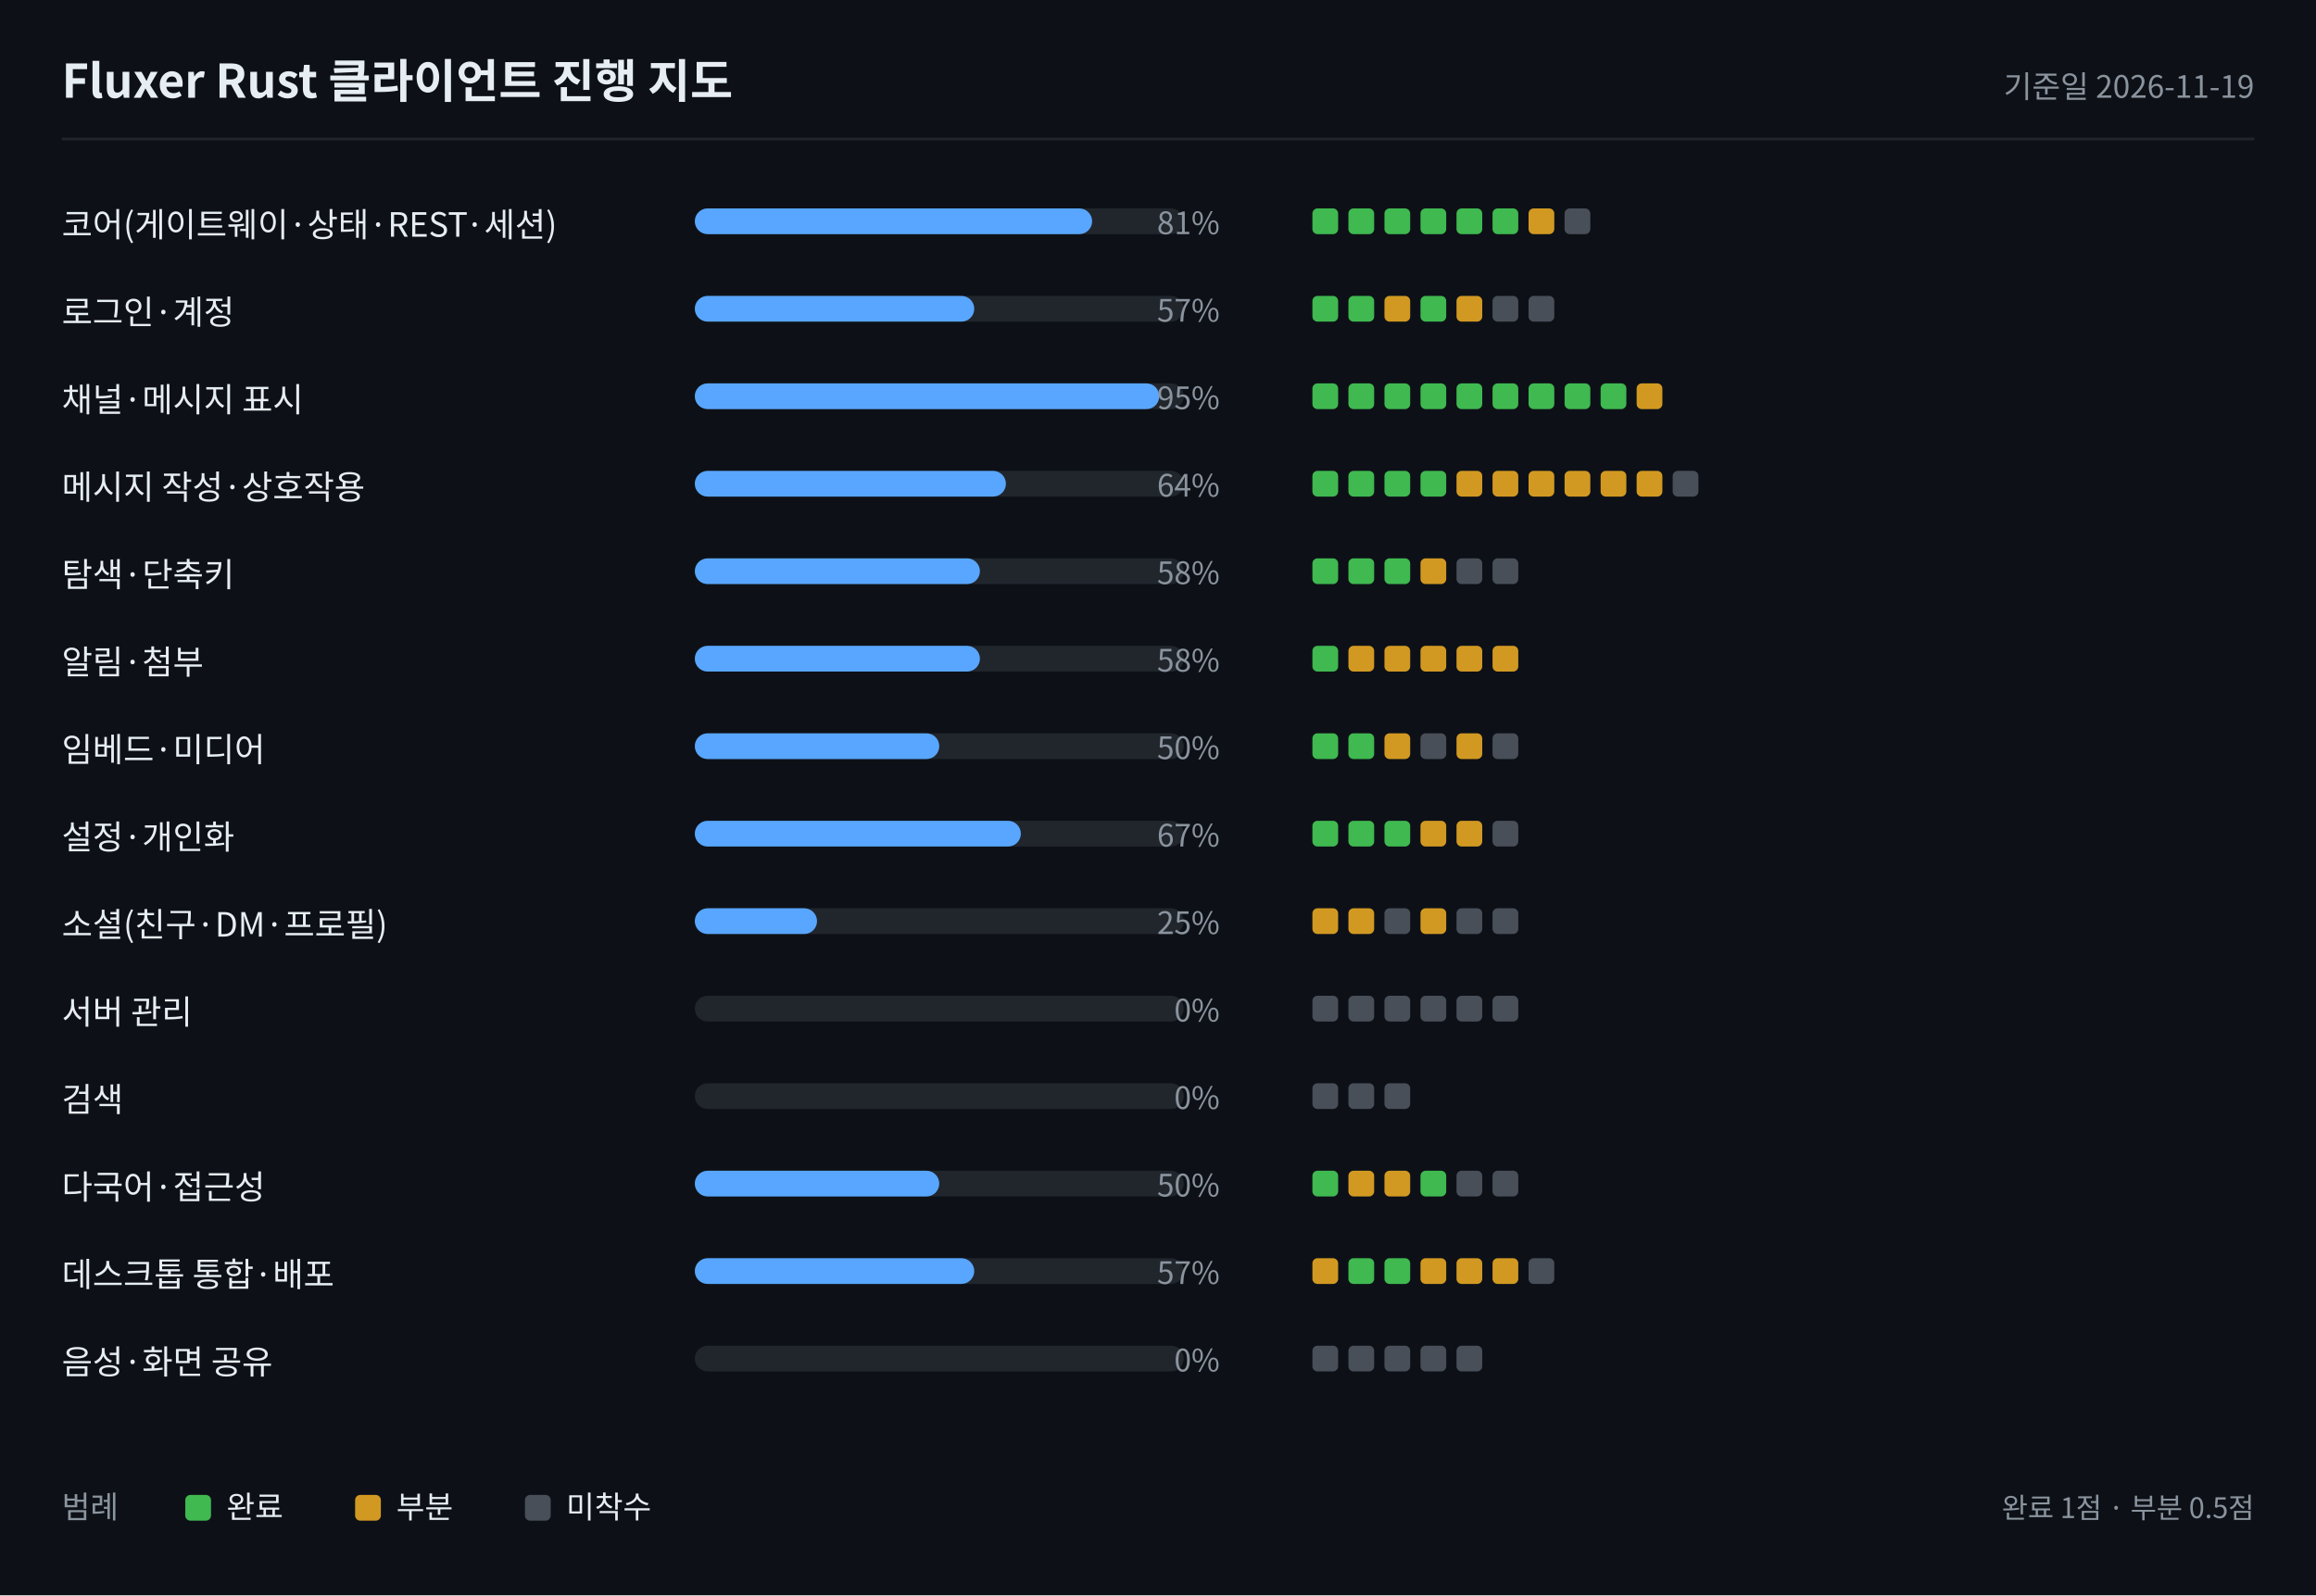
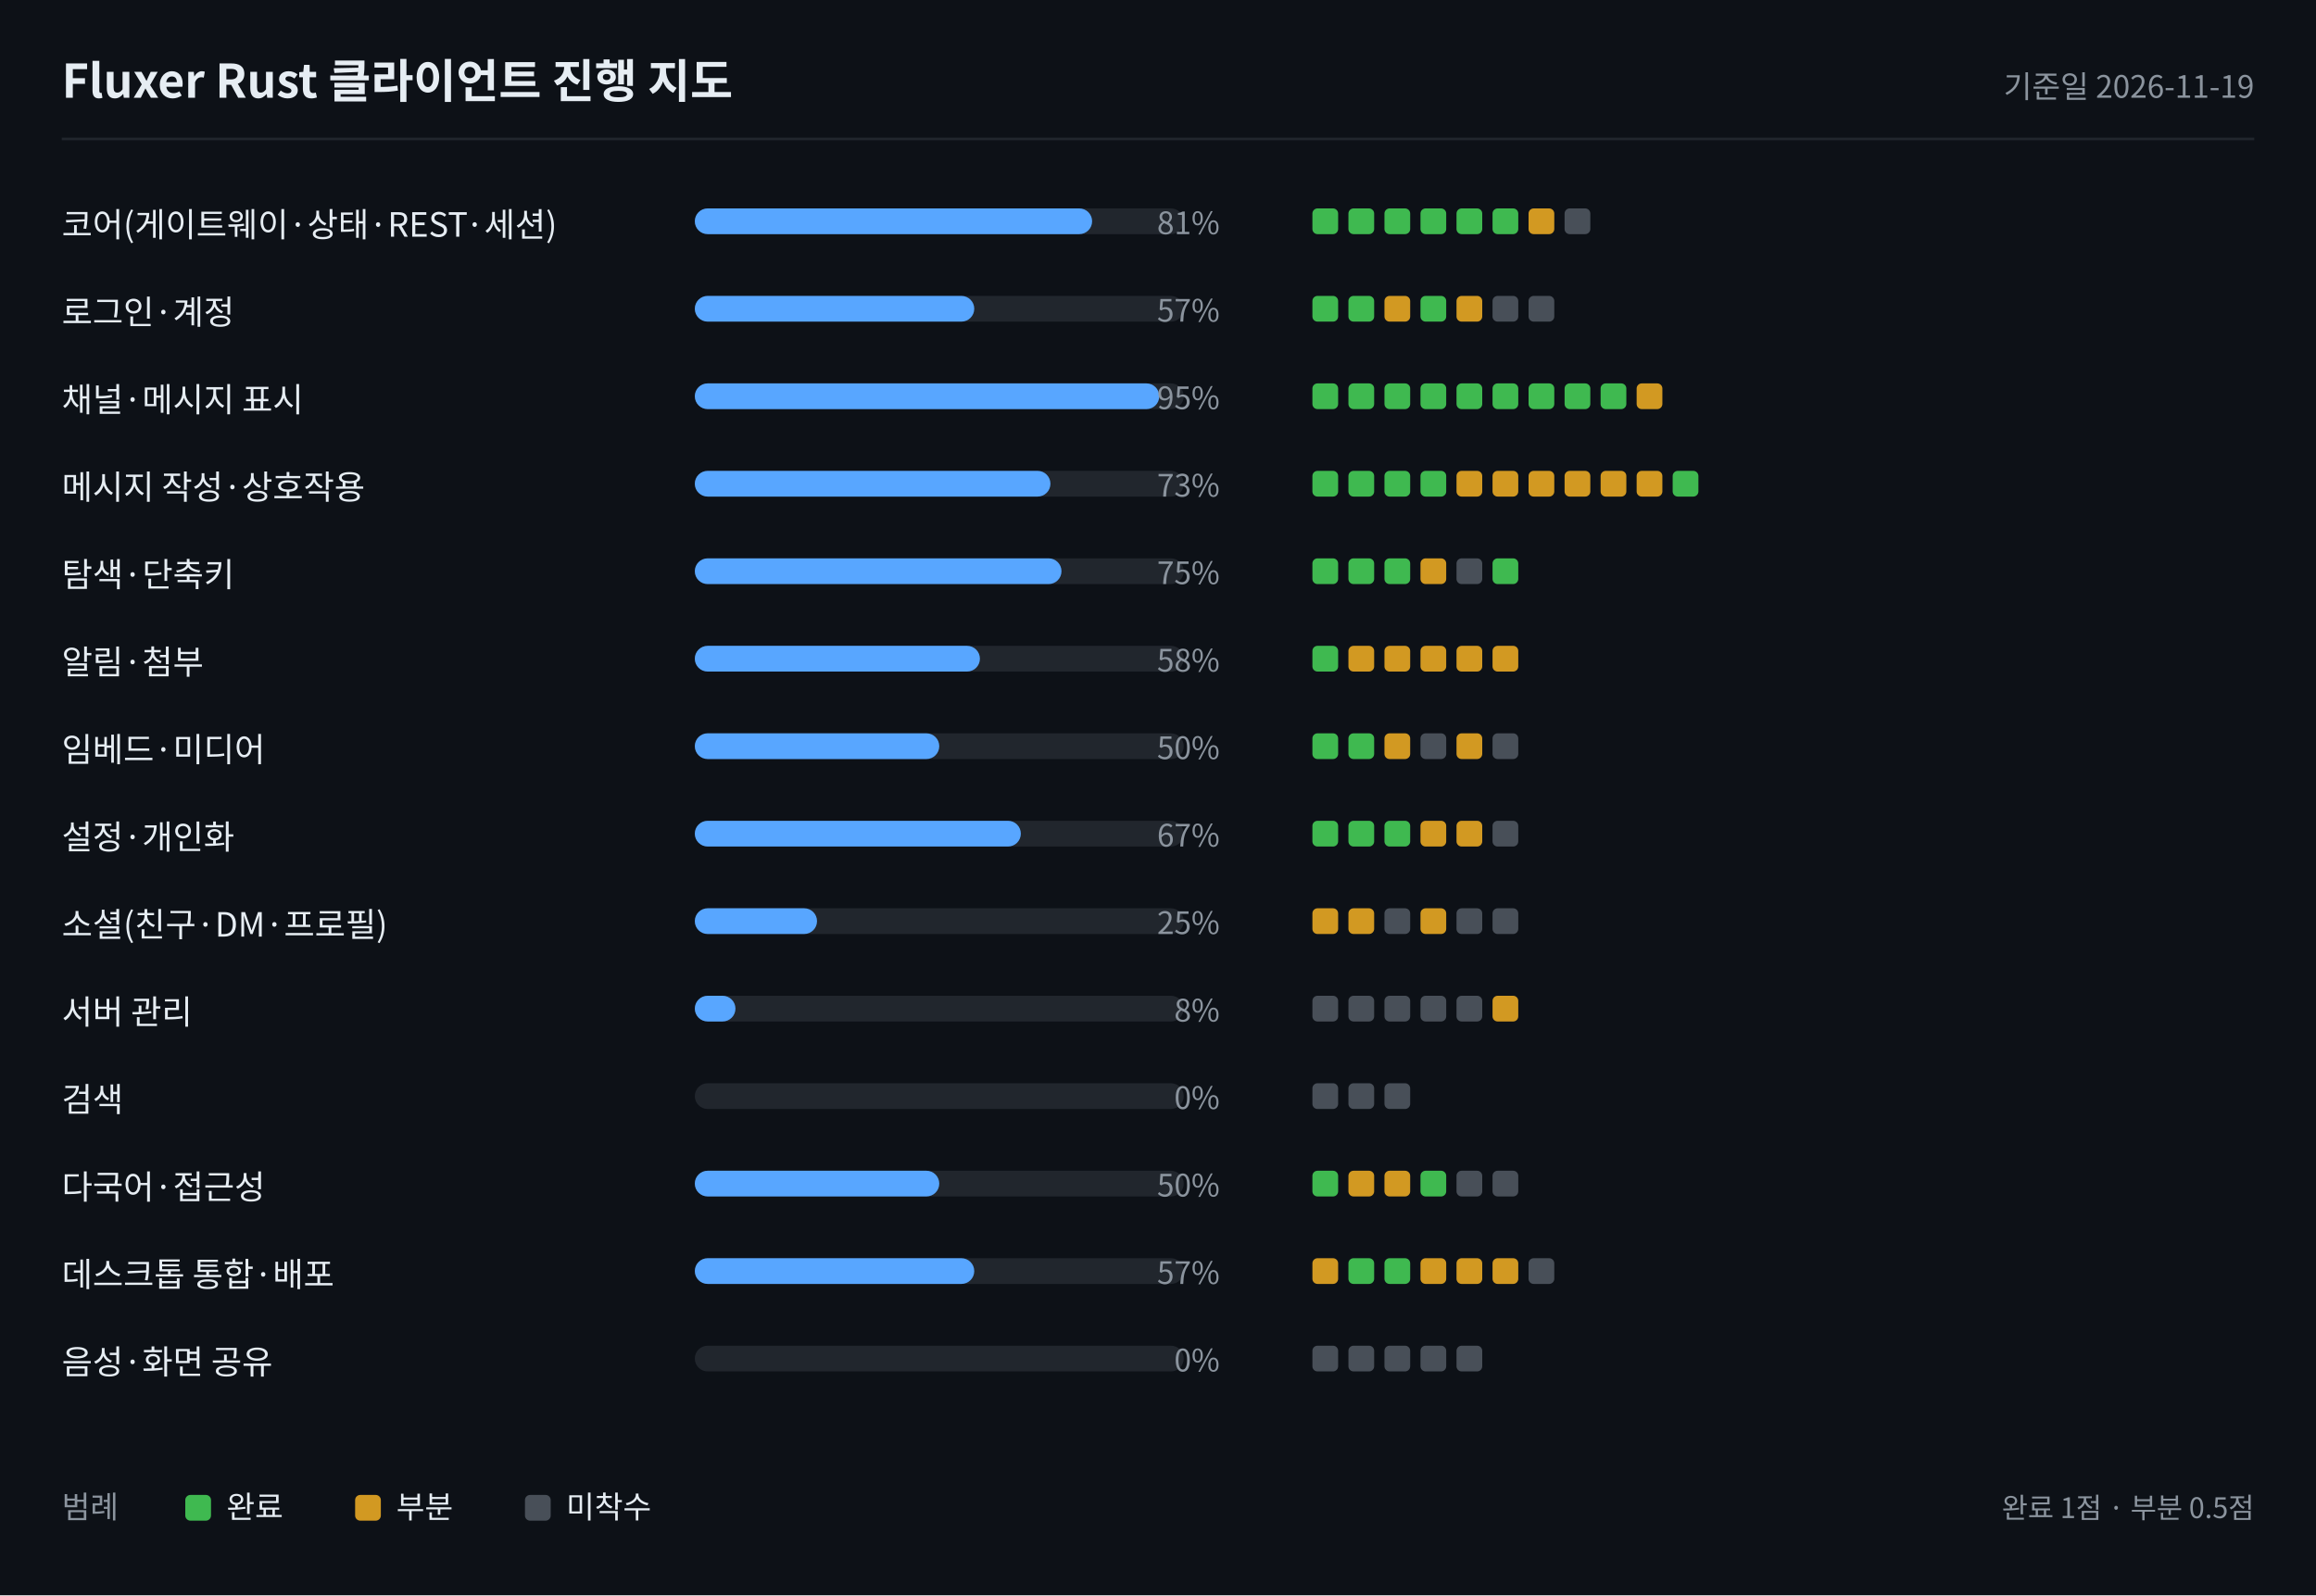
<svg xmlns="http://www.w3.org/2000/svg" width="900" height="620" viewBox="0 0 900 620" role="img" aria-label="Fluxer Rust 클라이언트 진행 지도">
  <rect width="900" height="620" fill="#0d1117" />
  <text x="24" y="38" fill="#e6edf3" font-family="Segoe UI, Malgun Gothic, Apple SD Gothic Neo, Noto Sans KR, Noto Sans CJK KR, sans-serif" font-size="18" font-weight="600">Fluxer Rust 클라이언트 진행 지도</text>
  <text x="876" y="38" fill="#8b949e" font-family="Segoe UI, Malgun Gothic, Apple SD Gothic Neo, Noto Sans KR, Noto Sans CJK KR, sans-serif" font-size="12" text-anchor="end">기준일 2026-11-19</text>
  <line x1="24" y1="54" x2="876" y2="54" stroke="#21262d" stroke-width="1" />
  <text x="24" y="92.0" fill="#e6edf3" font-family="Segoe UI, Malgun Gothic, Apple SD Gothic Neo, Noto Sans KR, Noto Sans CJK KR, sans-serif" font-size="13">코어(게이트웨이·상태·REST·세션)</text>
  <rect x="270" y="81.0" width="190" height="10" rx="5" fill="#21262d" />
  <rect x="270" y="81.0" width="154.4" height="10" rx="5" fill="#58a6ff" />
  <text x="474" y="91.0" fill="#8b949e" font-family="Segoe UI, Malgun Gothic, Apple SD Gothic Neo, Noto Sans KR, Noto Sans CJK KR, sans-serif" font-size="12" text-anchor="end">81%</text>
  <g>
    <rect x="510" y="81.0" width="10" height="10" rx="2" fill="#3fb950" />
  </g>
  <g>
    <rect x="524" y="81.0" width="10" height="10" rx="2" fill="#3fb950" />
  </g>
  <g>
    <rect x="538" y="81.0" width="10" height="10" rx="2" fill="#3fb950" />
  </g>
  <g>
    <rect x="552" y="81.0" width="10" height="10" rx="2" fill="#3fb950" />
  </g>
  <g>
    <rect x="566" y="81.0" width="10" height="10" rx="2" fill="#3fb950" />
  </g>
  <g>
    <rect x="580" y="81.0" width="10" height="10" rx="2" fill="#3fb950" />
  </g>
  <g>
    <rect x="594" y="81.0" width="10" height="10" rx="2" fill="#d29922" />
  </g>
  <g>
    <rect x="608" y="81.0" width="10" height="10" rx="2" fill="#484f58" />
  </g>
  <text x="24" y="126.0" fill="#e6edf3" font-family="Segoe UI, Malgun Gothic, Apple SD Gothic Neo, Noto Sans KR, Noto Sans CJK KR, sans-serif" font-size="13">로그인·계정</text>
  <rect x="270" y="115.0" width="190" height="10" rx="5" fill="#21262d" />
  <rect x="270" y="115.0" width="108.6" height="10" rx="5" fill="#58a6ff" />
  <text x="474" y="125.0" fill="#8b949e" font-family="Segoe UI, Malgun Gothic, Apple SD Gothic Neo, Noto Sans KR, Noto Sans CJK KR, sans-serif" font-size="12" text-anchor="end">57%</text>
  <g>
    <rect x="510" y="115.0" width="10" height="10" rx="2" fill="#3fb950" />
  </g>
  <g>
    <rect x="524" y="115.0" width="10" height="10" rx="2" fill="#3fb950" />
  </g>
  <g>
    <rect x="538" y="115.0" width="10" height="10" rx="2" fill="#d29922" />
  </g>
  <g>
    <rect x="552" y="115.0" width="10" height="10" rx="2" fill="#3fb950" />
  </g>
  <g>
    <rect x="566" y="115.0" width="10" height="10" rx="2" fill="#d29922" />
  </g>
  <g>
    <rect x="580" y="115.0" width="10" height="10" rx="2" fill="#484f58" />
  </g>
  <g>
    <rect x="594" y="115.0" width="10" height="10" rx="2" fill="#484f58" />
  </g>
  <text x="24" y="160.0" fill="#e6edf3" font-family="Segoe UI, Malgun Gothic, Apple SD Gothic Neo, Noto Sans KR, Noto Sans CJK KR, sans-serif" font-size="13">채널·메시지 표시</text>
  <rect x="270" y="149.0" width="190" height="10" rx="5" fill="#21262d" />
  <rect x="270" y="149.0" width="180.5" height="10" rx="5" fill="#58a6ff" />
  <text x="474" y="159.0" fill="#8b949e" font-family="Segoe UI, Malgun Gothic, Apple SD Gothic Neo, Noto Sans KR, Noto Sans CJK KR, sans-serif" font-size="12" text-anchor="end">95%</text>
  <g>
    <rect x="510" y="149.0" width="10" height="10" rx="2" fill="#3fb950" />
  </g>
  <g>
    <rect x="524" y="149.0" width="10" height="10" rx="2" fill="#3fb950" />
  </g>
  <g>
    <rect x="538" y="149.0" width="10" height="10" rx="2" fill="#3fb950" />
  </g>
  <g>
    <rect x="552" y="149.0" width="10" height="10" rx="2" fill="#3fb950" />
  </g>
  <g>
    <rect x="566" y="149.0" width="10" height="10" rx="2" fill="#3fb950" />
  </g>
  <g>
    <rect x="580" y="149.0" width="10" height="10" rx="2" fill="#3fb950" />
  </g>
  <g>
    <rect x="594" y="149.0" width="10" height="10" rx="2" fill="#3fb950" />
  </g>
  <g>
    <rect x="608" y="149.0" width="10" height="10" rx="2" fill="#3fb950" />
  </g>
  <g>
    <rect x="622" y="149.0" width="10" height="10" rx="2" fill="#3fb950" />
  </g>
  <g>
    <rect x="636" y="149.0" width="10" height="10" rx="2" fill="#d29922" />
  </g>
  <text x="24" y="194.0" fill="#e6edf3" font-family="Segoe UI, Malgun Gothic, Apple SD Gothic Neo, Noto Sans KR, Noto Sans CJK KR, sans-serif" font-size="13">메시지 작성·상호작용</text>
  <rect x="270" y="183.0" width="190" height="10" rx="5" fill="#21262d" />
-   <rect x="270" y="183.0" width="120.9" height="10" rx="5" fill="#58a6ff" />
-   <text x="474" y="193.0" fill="#8b949e" font-family="Segoe UI, Malgun Gothic, Apple SD Gothic Neo, Noto Sans KR, Noto Sans CJK KR, sans-serif" font-size="12" text-anchor="end">64%</text>
+   <rect x="270" y="183.0" width="138.2" height="10" rx="5" fill="#58a6ff" />
+   <text x="474" y="193.0" fill="#8b949e" font-family="Segoe UI, Malgun Gothic, Apple SD Gothic Neo, Noto Sans KR, Noto Sans CJK KR, sans-serif" font-size="12" text-anchor="end">73%</text>
  <g>
    <rect x="510" y="183.0" width="10" height="10" rx="2" fill="#3fb950" />
  </g>
  <g>
    <rect x="524" y="183.0" width="10" height="10" rx="2" fill="#3fb950" />
  </g>
  <g>
    <rect x="538" y="183.0" width="10" height="10" rx="2" fill="#3fb950" />
  </g>
  <g>
    <rect x="552" y="183.0" width="10" height="10" rx="2" fill="#3fb950" />
  </g>
  <g>
    <rect x="566" y="183.0" width="10" height="10" rx="2" fill="#d29922" />
  </g>
  <g>
    <rect x="580" y="183.0" width="10" height="10" rx="2" fill="#d29922" />
  </g>
  <g>
    <rect x="594" y="183.0" width="10" height="10" rx="2" fill="#d29922" />
  </g>
  <g>
    <rect x="608" y="183.0" width="10" height="10" rx="2" fill="#d29922" />
  </g>
  <g>
    <rect x="622" y="183.0" width="10" height="10" rx="2" fill="#d29922" />
  </g>
  <g>
    <rect x="636" y="183.0" width="10" height="10" rx="2" fill="#d29922" />
  </g>
  <g>
-     <rect x="650" y="183.0" width="10" height="10" rx="2" fill="#484f58" />
+     <rect x="650" y="183.0" width="10" height="10" rx="2" fill="#3fb950" />
  </g>
  <text x="24" y="228.0" fill="#e6edf3" font-family="Segoe UI, Malgun Gothic, Apple SD Gothic Neo, Noto Sans KR, Noto Sans CJK KR, sans-serif" font-size="13">탐색·단축키</text>
  <rect x="270" y="217.0" width="190" height="10" rx="5" fill="#21262d" />
-   <rect x="270" y="217.0" width="110.8" height="10" rx="5" fill="#58a6ff" />
-   <text x="474" y="227.0" fill="#8b949e" font-family="Segoe UI, Malgun Gothic, Apple SD Gothic Neo, Noto Sans KR, Noto Sans CJK KR, sans-serif" font-size="12" text-anchor="end">58%</text>
+   <rect x="270" y="217.0" width="142.5" height="10" rx="5" fill="#58a6ff" />
+   <text x="474" y="227.0" fill="#8b949e" font-family="Segoe UI, Malgun Gothic, Apple SD Gothic Neo, Noto Sans KR, Noto Sans CJK KR, sans-serif" font-size="12" text-anchor="end">75%</text>
  <g>
    <rect x="510" y="217.0" width="10" height="10" rx="2" fill="#3fb950" />
  </g>
  <g>
    <rect x="524" y="217.0" width="10" height="10" rx="2" fill="#3fb950" />
  </g>
  <g>
    <rect x="538" y="217.0" width="10" height="10" rx="2" fill="#3fb950" />
  </g>
  <g>
    <rect x="552" y="217.0" width="10" height="10" rx="2" fill="#d29922" />
  </g>
  <g>
    <rect x="566" y="217.0" width="10" height="10" rx="2" fill="#484f58" />
  </g>
  <g>
-     <rect x="580" y="217.0" width="10" height="10" rx="2" fill="#484f58" />
+     <rect x="580" y="217.0" width="10" height="10" rx="2" fill="#3fb950" />
  </g>
  <text x="24" y="262.0" fill="#e6edf3" font-family="Segoe UI, Malgun Gothic, Apple SD Gothic Neo, Noto Sans KR, Noto Sans CJK KR, sans-serif" font-size="13">알림·첨부</text>
  <rect x="270" y="251.0" width="190" height="10" rx="5" fill="#21262d" />
  <rect x="270" y="251.0" width="110.8" height="10" rx="5" fill="#58a6ff" />
  <text x="474" y="261.0" fill="#8b949e" font-family="Segoe UI, Malgun Gothic, Apple SD Gothic Neo, Noto Sans KR, Noto Sans CJK KR, sans-serif" font-size="12" text-anchor="end">58%</text>
  <g>
    <rect x="510" y="251.0" width="10" height="10" rx="2" fill="#3fb950" />
  </g>
  <g>
    <rect x="524" y="251.0" width="10" height="10" rx="2" fill="#d29922" />
  </g>
  <g>
    <rect x="538" y="251.0" width="10" height="10" rx="2" fill="#d29922" />
  </g>
  <g>
    <rect x="552" y="251.0" width="10" height="10" rx="2" fill="#d29922" />
  </g>
  <g>
    <rect x="566" y="251.0" width="10" height="10" rx="2" fill="#d29922" />
  </g>
  <g>
    <rect x="580" y="251.0" width="10" height="10" rx="2" fill="#d29922" />
  </g>
  <text x="24" y="296.0" fill="#e6edf3" font-family="Segoe UI, Malgun Gothic, Apple SD Gothic Neo, Noto Sans KR, Noto Sans CJK KR, sans-serif" font-size="13">임베드·미디어</text>
  <rect x="270" y="285.0" width="190" height="10" rx="5" fill="#21262d" />
  <rect x="270" y="285.0" width="95.0" height="10" rx="5" fill="#58a6ff" />
  <text x="474" y="295.0" fill="#8b949e" font-family="Segoe UI, Malgun Gothic, Apple SD Gothic Neo, Noto Sans KR, Noto Sans CJK KR, sans-serif" font-size="12" text-anchor="end">50%</text>
  <g>
    <rect x="510" y="285.0" width="10" height="10" rx="2" fill="#3fb950" />
  </g>
  <g>
    <rect x="524" y="285.0" width="10" height="10" rx="2" fill="#3fb950" />
  </g>
  <g>
    <rect x="538" y="285.0" width="10" height="10" rx="2" fill="#d29922" />
  </g>
  <g>
    <rect x="552" y="285.0" width="10" height="10" rx="2" fill="#484f58" />
  </g>
  <g>
    <rect x="566" y="285.0" width="10" height="10" rx="2" fill="#d29922" />
  </g>
  <g>
    <rect x="580" y="285.0" width="10" height="10" rx="2" fill="#484f58" />
  </g>
  <text x="24" y="330.0" fill="#e6edf3" font-family="Segoe UI, Malgun Gothic, Apple SD Gothic Neo, Noto Sans KR, Noto Sans CJK KR, sans-serif" font-size="13">설정·개인화</text>
  <rect x="270" y="319.0" width="190" height="10" rx="5" fill="#21262d" />
  <rect x="270" y="319.0" width="126.7" height="10" rx="5" fill="#58a6ff" />
  <text x="474" y="329.0" fill="#8b949e" font-family="Segoe UI, Malgun Gothic, Apple SD Gothic Neo, Noto Sans KR, Noto Sans CJK KR, sans-serif" font-size="12" text-anchor="end">67%</text>
  <g>
    <rect x="510" y="319.0" width="10" height="10" rx="2" fill="#3fb950" />
  </g>
  <g>
    <rect x="524" y="319.0" width="10" height="10" rx="2" fill="#3fb950" />
  </g>
  <g>
    <rect x="538" y="319.0" width="10" height="10" rx="2" fill="#3fb950" />
  </g>
  <g>
    <rect x="552" y="319.0" width="10" height="10" rx="2" fill="#d29922" />
  </g>
  <g>
    <rect x="566" y="319.0" width="10" height="10" rx="2" fill="#d29922" />
  </g>
  <g>
    <rect x="580" y="319.0" width="10" height="10" rx="2" fill="#484f58" />
  </g>
  <text x="24" y="364.0" fill="#e6edf3" font-family="Segoe UI, Malgun Gothic, Apple SD Gothic Neo, Noto Sans KR, Noto Sans CJK KR, sans-serif" font-size="13">소셜(친구·DM·프로필)</text>
  <rect x="270" y="353.0" width="190" height="10" rx="5" fill="#21262d" />
  <rect x="270" y="353.0" width="47.5" height="10" rx="5" fill="#58a6ff" />
  <text x="474" y="363.0" fill="#8b949e" font-family="Segoe UI, Malgun Gothic, Apple SD Gothic Neo, Noto Sans KR, Noto Sans CJK KR, sans-serif" font-size="12" text-anchor="end">25%</text>
  <g>
    <rect x="510" y="353.0" width="10" height="10" rx="2" fill="#d29922" />
  </g>
  <g>
    <rect x="524" y="353.0" width="10" height="10" rx="2" fill="#d29922" />
  </g>
  <g>
    <rect x="538" y="353.0" width="10" height="10" rx="2" fill="#484f58" />
  </g>
  <g>
    <rect x="552" y="353.0" width="10" height="10" rx="2" fill="#d29922" />
  </g>
  <g>
    <rect x="566" y="353.0" width="10" height="10" rx="2" fill="#484f58" />
  </g>
  <g>
    <rect x="580" y="353.0" width="10" height="10" rx="2" fill="#484f58" />
  </g>
  <text x="24" y="398.0" fill="#e6edf3" font-family="Segoe UI, Malgun Gothic, Apple SD Gothic Neo, Noto Sans KR, Noto Sans CJK KR, sans-serif" font-size="13">서버 관리</text>
  <rect x="270" y="387.0" width="190" height="10" rx="5" fill="#21262d" />
-   <text x="474" y="397.0" fill="#8b949e" font-family="Segoe UI, Malgun Gothic, Apple SD Gothic Neo, Noto Sans KR, Noto Sans CJK KR, sans-serif" font-size="12" text-anchor="end">0%</text>
+   <rect x="270" y="387.0" width="15.8" height="10" rx="5" fill="#58a6ff" />
+   <text x="474" y="397.0" fill="#8b949e" font-family="Segoe UI, Malgun Gothic, Apple SD Gothic Neo, Noto Sans KR, Noto Sans CJK KR, sans-serif" font-size="12" text-anchor="end">8%</text>
  <g>
    <rect x="510" y="387.0" width="10" height="10" rx="2" fill="#484f58" />
  </g>
  <g>
    <rect x="524" y="387.0" width="10" height="10" rx="2" fill="#484f58" />
  </g>
  <g>
    <rect x="538" y="387.0" width="10" height="10" rx="2" fill="#484f58" />
  </g>
  <g>
    <rect x="552" y="387.0" width="10" height="10" rx="2" fill="#484f58" />
  </g>
  <g>
    <rect x="566" y="387.0" width="10" height="10" rx="2" fill="#484f58" />
  </g>
  <g>
-     <rect x="580" y="387.0" width="10" height="10" rx="2" fill="#484f58" />
+     <rect x="580" y="387.0" width="10" height="10" rx="2" fill="#d29922" />
  </g>
  <text x="24" y="432.0" fill="#e6edf3" font-family="Segoe UI, Malgun Gothic, Apple SD Gothic Neo, Noto Sans KR, Noto Sans CJK KR, sans-serif" font-size="13">검색</text>
  <rect x="270" y="421.0" width="190" height="10" rx="5" fill="#21262d" />
  <text x="474" y="431.0" fill="#8b949e" font-family="Segoe UI, Malgun Gothic, Apple SD Gothic Neo, Noto Sans KR, Noto Sans CJK KR, sans-serif" font-size="12" text-anchor="end">0%</text>
  <g>
    <rect x="510" y="421.0" width="10" height="10" rx="2" fill="#484f58" />
  </g>
  <g>
    <rect x="524" y="421.0" width="10" height="10" rx="2" fill="#484f58" />
  </g>
  <g>
    <rect x="538" y="421.0" width="10" height="10" rx="2" fill="#484f58" />
  </g>
  <text x="24" y="466.0" fill="#e6edf3" font-family="Segoe UI, Malgun Gothic, Apple SD Gothic Neo, Noto Sans KR, Noto Sans CJK KR, sans-serif" font-size="13">다국어·접근성</text>
  <rect x="270" y="455.0" width="190" height="10" rx="5" fill="#21262d" />
  <rect x="270" y="455.0" width="95.0" height="10" rx="5" fill="#58a6ff" />
  <text x="474" y="465.0" fill="#8b949e" font-family="Segoe UI, Malgun Gothic, Apple SD Gothic Neo, Noto Sans KR, Noto Sans CJK KR, sans-serif" font-size="12" text-anchor="end">50%</text>
  <g>
    <rect x="510" y="455.0" width="10" height="10" rx="2" fill="#3fb950" />
  </g>
  <g>
    <rect x="524" y="455.0" width="10" height="10" rx="2" fill="#d29922" />
  </g>
  <g>
    <rect x="538" y="455.0" width="10" height="10" rx="2" fill="#d29922" />
  </g>
  <g>
    <rect x="552" y="455.0" width="10" height="10" rx="2" fill="#3fb950" />
  </g>
  <g>
    <rect x="566" y="455.0" width="10" height="10" rx="2" fill="#484f58" />
  </g>
  <g>
    <rect x="580" y="455.0" width="10" height="10" rx="2" fill="#484f58" />
  </g>
  <text x="24" y="500.0" fill="#e6edf3" font-family="Segoe UI, Malgun Gothic, Apple SD Gothic Neo, Noto Sans KR, Noto Sans CJK KR, sans-serif" font-size="13">데스크톱 통합·배포</text>
  <rect x="270" y="489.0" width="190" height="10" rx="5" fill="#21262d" />
  <rect x="270" y="489.0" width="108.6" height="10" rx="5" fill="#58a6ff" />
  <text x="474" y="499.0" fill="#8b949e" font-family="Segoe UI, Malgun Gothic, Apple SD Gothic Neo, Noto Sans KR, Noto Sans CJK KR, sans-serif" font-size="12" text-anchor="end">57%</text>
  <g>
    <rect x="510" y="489.0" width="10" height="10" rx="2" fill="#d29922" />
  </g>
  <g>
    <rect x="524" y="489.0" width="10" height="10" rx="2" fill="#3fb950" />
  </g>
  <g>
    <rect x="538" y="489.0" width="10" height="10" rx="2" fill="#3fb950" />
  </g>
  <g>
    <rect x="552" y="489.0" width="10" height="10" rx="2" fill="#d29922" />
  </g>
  <g>
    <rect x="566" y="489.0" width="10" height="10" rx="2" fill="#d29922" />
  </g>
  <g>
    <rect x="580" y="489.0" width="10" height="10" rx="2" fill="#d29922" />
  </g>
  <g>
    <rect x="594" y="489.0" width="10" height="10" rx="2" fill="#484f58" />
  </g>
  <text x="24" y="534.0" fill="#e6edf3" font-family="Segoe UI, Malgun Gothic, Apple SD Gothic Neo, Noto Sans KR, Noto Sans CJK KR, sans-serif" font-size="13">음성·화면 공유</text>
  <rect x="270" y="523.0" width="190" height="10" rx="5" fill="#21262d" />
  <text x="474" y="533.0" fill="#8b949e" font-family="Segoe UI, Malgun Gothic, Apple SD Gothic Neo, Noto Sans KR, Noto Sans CJK KR, sans-serif" font-size="12" text-anchor="end">0%</text>
  <g>
    <rect x="510" y="523.0" width="10" height="10" rx="2" fill="#484f58" />
  </g>
  <g>
    <rect x="524" y="523.0" width="10" height="10" rx="2" fill="#484f58" />
  </g>
  <g>
    <rect x="538" y="523.0" width="10" height="10" rx="2" fill="#484f58" />
  </g>
  <g>
    <rect x="552" y="523.0" width="10" height="10" rx="2" fill="#484f58" />
  </g>
  <g>
    <rect x="566" y="523.0" width="10" height="10" rx="2" fill="#484f58" />
  </g>
  <text x="24" y="590.0" fill="#8b949e" font-family="Segoe UI, Malgun Gothic, Apple SD Gothic Neo, Noto Sans KR, Noto Sans CJK KR, sans-serif" font-size="12">범례</text>
  <rect x="72" y="581.0" width="10" height="10" rx="2" fill="#3fb950" />
  <text x="88" y="590.0" fill="#e6edf3" font-family="Segoe UI, Malgun Gothic, Apple SD Gothic Neo, Noto Sans KR, Noto Sans CJK KR, sans-serif" font-size="12">완료</text>
  <rect x="138" y="581.0" width="10" height="10" rx="2" fill="#d29922" />
  <text x="154" y="590.0" fill="#e6edf3" font-family="Segoe UI, Malgun Gothic, Apple SD Gothic Neo, Noto Sans KR, Noto Sans CJK KR, sans-serif" font-size="12">부분</text>
  <rect x="204" y="581.0" width="10" height="10" rx="2" fill="#484f58" />
  <text x="220" y="590.0" fill="#e6edf3" font-family="Segoe UI, Malgun Gothic, Apple SD Gothic Neo, Noto Sans KR, Noto Sans CJK KR, sans-serif" font-size="12">미착수</text>
  <text x="876" y="590.0" fill="#8b949e" font-family="Segoe UI, Malgun Gothic, Apple SD Gothic Neo, Noto Sans KR, Noto Sans CJK KR, sans-serif" font-size="11" text-anchor="end">완료 1점 · 부분 0.5점</text>
</svg>
